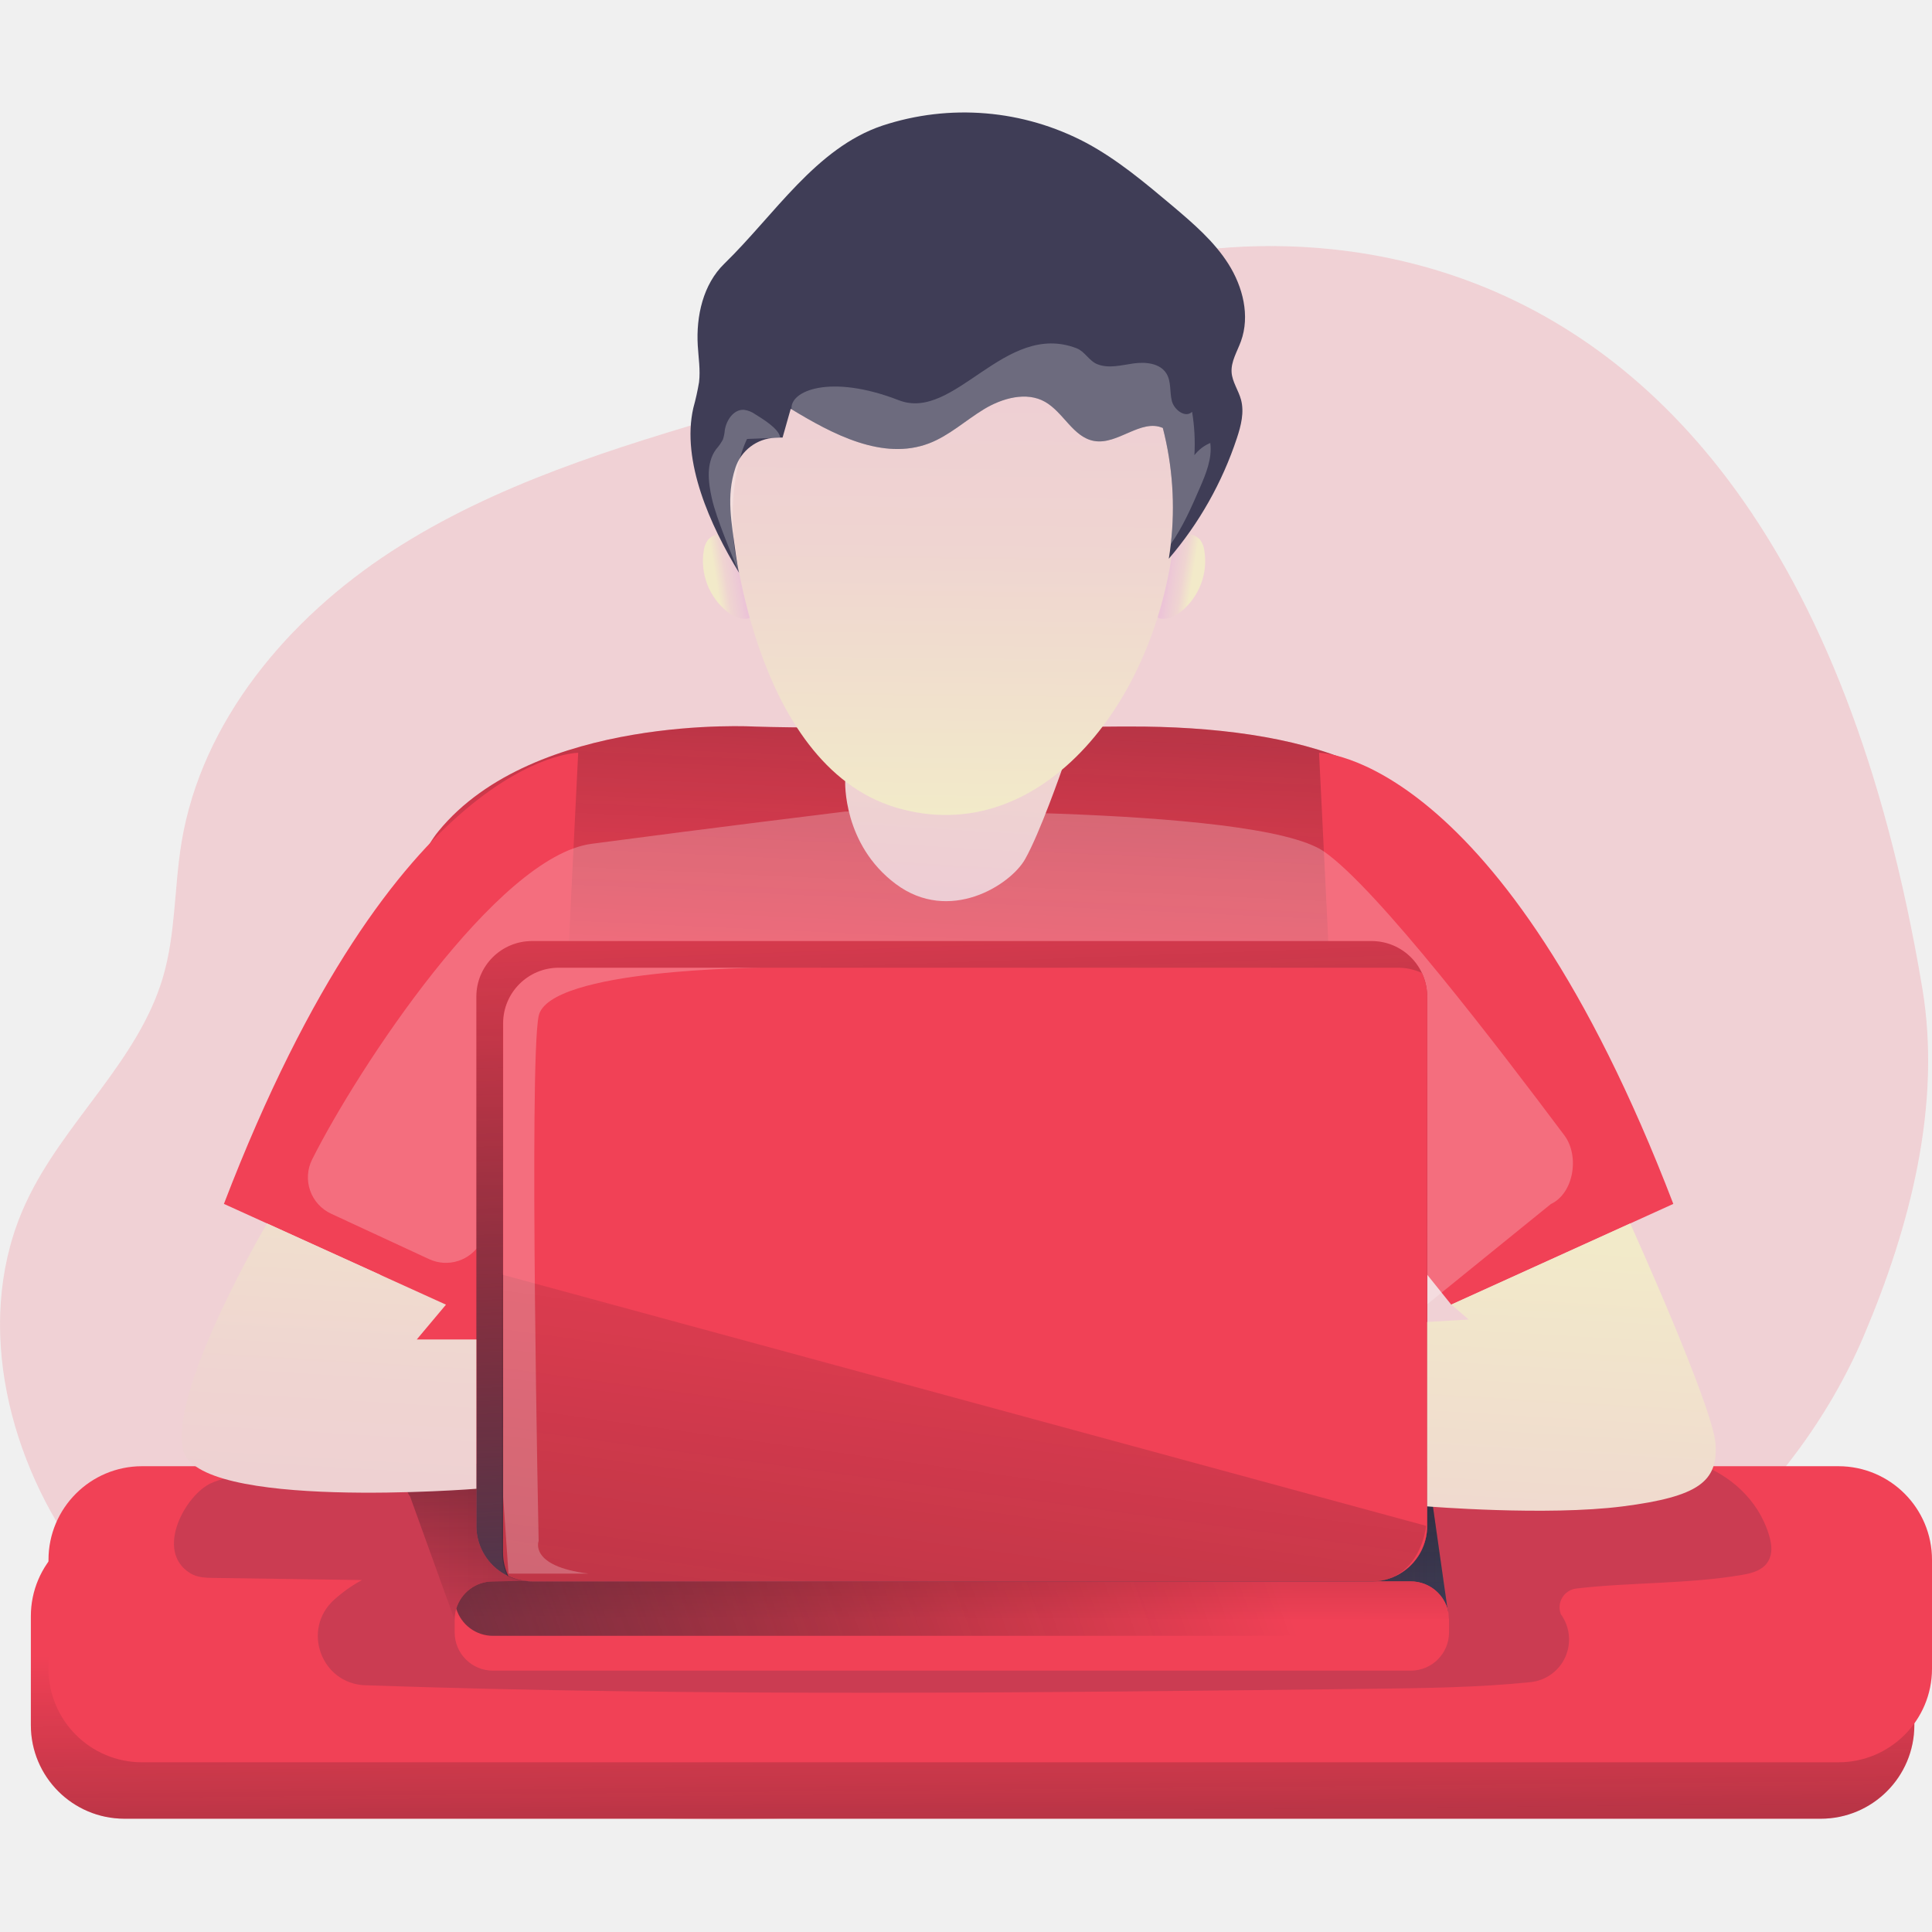
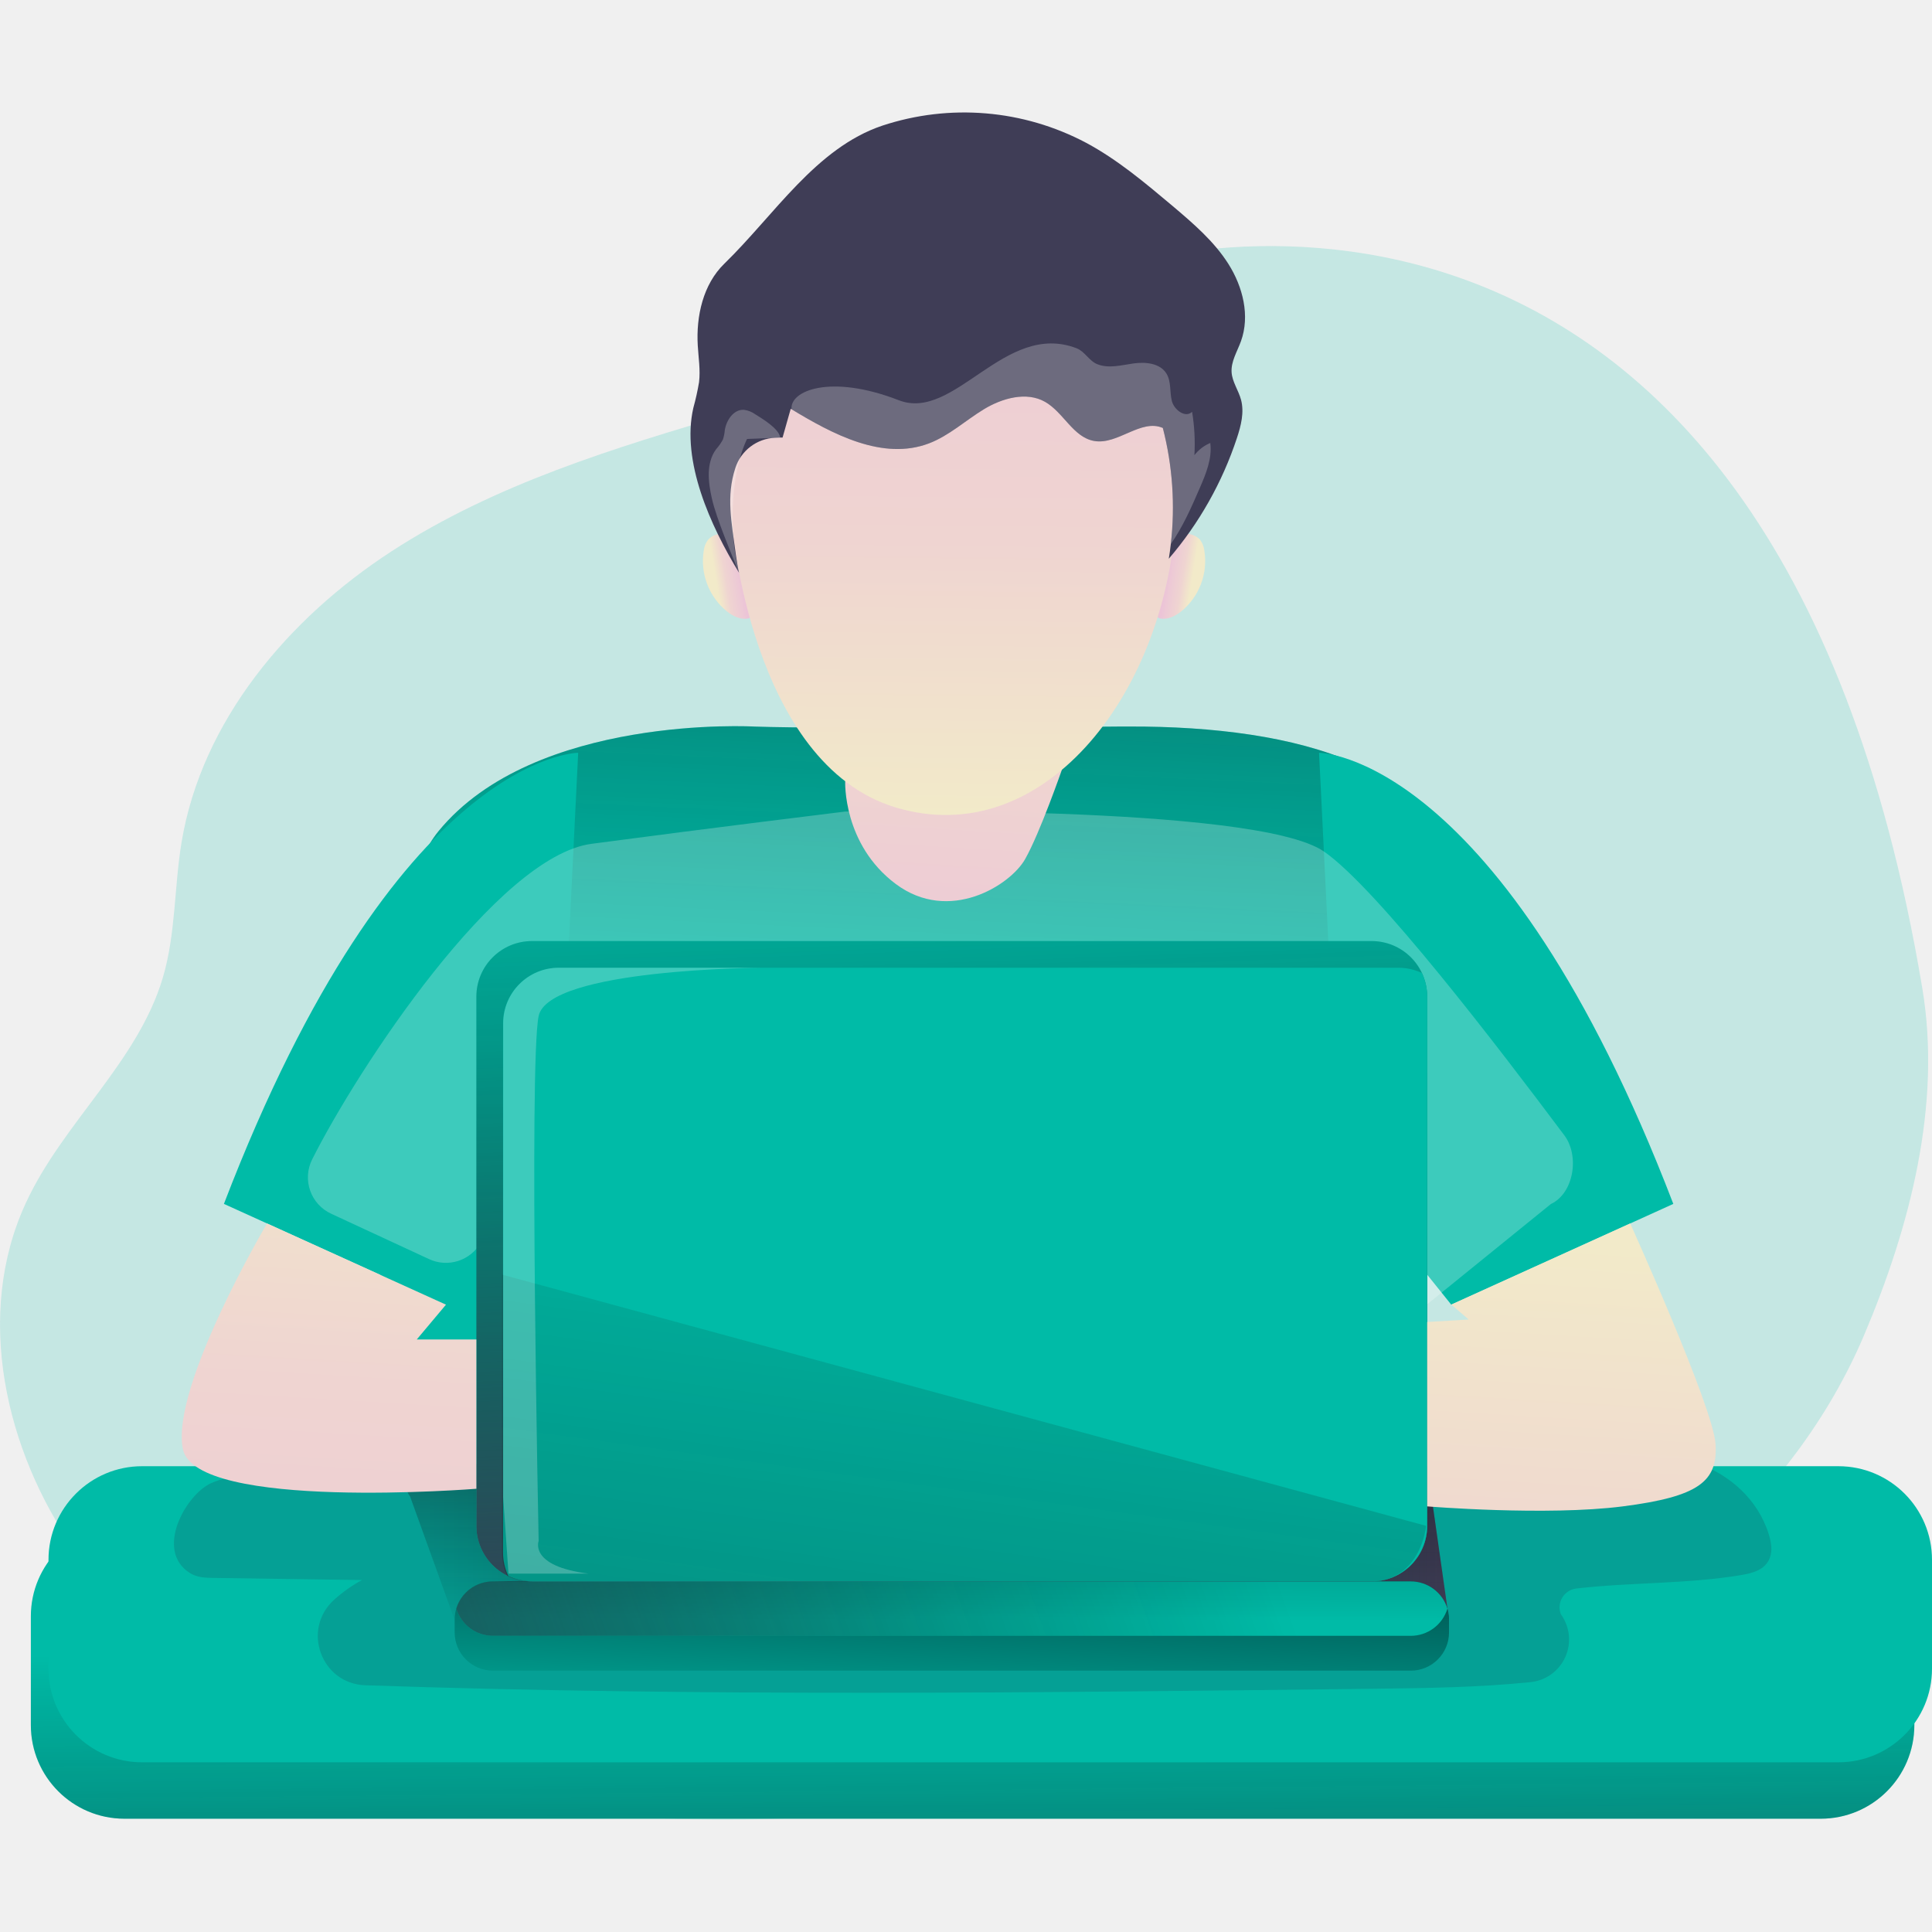
- <svg xmlns="http://www.w3.org/2000/svg" xmlns:xlink="http://www.w3.org/1999/xlink" id="SvgjsSvg1001" width="360" height="360" version="1.1">
-   <defs id="SvgjsDefs1002" />
-   <g id="SvgjsG1008">
+ <svg xmlns="http://www.w3.org/2000/svg" xmlns:xlink="http://www.w3.org/1999/xlink" id="SvgjsSvg1062" width="360" height="360" version="1.1">
+   <defs id="SvgjsDefs1063" />
+   <g id="SvgjsG1064">
    <svg data-name="Layer 1" viewBox="0 0 675.68 597" width="360" height="360">
      <defs>
        <linearGradient id="a" x1="316.23" x2="303.73" y1="161.79" y2="163.86" gradientUnits="userSpaceOnUse">
          <stop offset="0" stop-color="#ecc4d7" class="stopColorecc4d7 svgShape" />
          <stop offset=".16" stop-color="#edcbd5" class="stopColoredcbd5 svgShape" />
          <stop offset=".42" stop-color="#efd4d1" class="stopColorefd4d1 svgShape" />
          <stop offset=".7" stop-color="#f2eac9" class="stopColorf2eac9 svgShape" />
        </linearGradient>
        <linearGradient id="c" x1="5489.66" x2="5477.15" y1="161.79" y2="163.86" gradientTransform="matrix(-1 0 0 1 5955.09 0)" xlink:href="#a" />
        <linearGradient id="b" x1="340.05" x2="342.05" y1="534.48" y2="743.6" gradientUnits="userSpaceOnUse">
          <stop offset=".01" stop-opacity="0" stop-color="#000000" class="stopColor000000 svgShape" />
          <stop offset=".26" stop-color="#0d0d12" stop-opacity=".21" class="stopColor0d0d12 svgShape" />
          <stop offset=".77" stop-color="#2f2e40" stop-opacity=".75" class="stopColor2f2e40 svgShape" />
          <stop offset=".99" stop-color="#3f3d56" class="stopColor3f3d56 svgShape" />
        </linearGradient>
        <linearGradient id="d" x1="377.47" x2="392.87" y1="312.77" y2="-23.57" xlink:href="#b" />
        <linearGradient id="e" x1="199.41" x2="563.94" y1="499.55" y2="499.55" xlink:href="#b" />
        <linearGradient id="f" x1="387.17" x2="390.91" y1="581.54" y2="513.37" gradientUnits="userSpaceOnUse">
-           <stop offset="0" stop-color="#f14156" class="stopColor68e1fd svgShape" />
-           <stop offset="1" stop-color="#f14156" class="stopColor69b9eb svgShape" />
+           <stop offset="0" stop-color="#00bba7" class="stopColor68e1fd svgShape" />
+           <stop offset="1" stop-color="#005f5a" class="stopColor69b9eb svgShape" />
        </linearGradient>
        <linearGradient id="g" x1="381.57" x2="382.14" y1="528.68" y2="395.54" xlink:href="#b" />
        <linearGradient id="h" x1="498.79" x2="75.38" y1="483.91" y2="637.05" xlink:href="#b" />
        <linearGradient id="i" x1="384.14" x2="395.38" y1="240.43" y2="548.08" xlink:href="#b" />
        <linearGradient id="j" x1="163.66" x2="188.03" y1="615.27" y2="208.03" xlink:href="#a" />
        <linearGradient id="k" x1="590.73" x2="617.87" y1="713.7" y2="260.18" xlink:href="#a" />
        <linearGradient id="l" x1="385.46" x2="398.21" y1="318.79" y2="105.65" xlink:href="#a" />
        <linearGradient id="m" x1="391.3" x2="387.82" y1="5.43" y2="348.28" xlink:href="#a" />
        <linearGradient id="n" x1="409.14" x2="311.43" y1="342.81" y2="1053.08" xlink:href="#b" />
      </defs>
-       <path fill="#f14156" d="M376.76 59.35C339.63 81.2 297.63 93 256.27 105.12s-83.2 24.88-119.33 48.35-66.41 59.3-73.45 101.81c-2.59 15.68-2 31.91-6.5 47.16-8.75 29.71-35.08 50.93-48 79.05-17.97 38.9-7.3 86.42 17.3 121.51 32.25 45.94 85.51 73.91 140.39 85.72s111.78 9 167.68 3.88c62.47-5.8 125.63-14.7 183.25-39.6s109.8-67.61 134.31-125.38c16.11-38 27.17-80.59 20.38-121.27-52.84-316.67-272-260.84-295.54-247Z" opacity=".18" class="color68e1fd svgShape" />
+       <path fill="#00bba7" d="M376.76 59.35C339.63 81.2 297.63 93 256.27 105.12s-83.2 24.88-119.33 48.35-66.41 59.3-73.45 101.81c-2.59 15.68-2 31.91-6.5 47.16-8.75 29.71-35.08 50.93-48 79.05-17.97 38.9-7.3 86.42 17.3 121.51 32.25 45.94 85.51 73.91 140.39 85.72s111.78 9 167.68 3.88c62.47-5.8 125.63-14.7 183.25-39.6s109.8-67.61 134.31-125.38c16.11-38 27.17-80.59 20.38-121.27-52.84-316.67-272-260.84-295.54-247Z" opacity=".18" class="color68e1fd svgShape" />
      <path fill="url(#a)" d="M309.84 147.37a6.42 6.42 0 0 0-5.1 2.13 7.86 7.86 0 0 0-1.44 3.67 22.72 22.72 0 0 0 8.12 21.34c2.07 1.63 4.66 2.93 7.26 2.48a1.36 1.36 0 0 0 .8-.35 1.54 1.54 0 0 0 .29-1.06c.21-7 .38-14.16-2.31-20.58-1.88-4.47-2.02-7.56-7.62-7.63Z" transform="translate(-57.17)" />
      <path fill="url(#c)" d="M471.82 147.37a6.44 6.44 0 0 1 5.11 2.13 8 8 0 0 1 1.43 3.67 22.71 22.71 0 0 1-8.11 21.34c-2.07 1.63-4.67 2.93-7.27 2.48a1.39 1.39 0 0 1-.8-.35 1.59 1.59 0 0 1-.29-1.06c-.21-7-.37-14.16 2.32-20.58 1.87-4.47 2.01-7.56 7.61-7.63Z" transform="translate(-57.17)" />
-       <rect width="658.72" height="103.55" x="10.79" y="493.17" fill="#f14156" rx="32.74" class="color68e1fd svgShape" />
+       <rect width="658.72" height="103.55" x="10.79" y="493.17" fill="#00bba7" rx="32.74" class="color68e1fd svgShape" />
      <rect width="658.72" height="103.55" x="10.79" y="493.17" fill="url(#b)" rx="32.74" style="isolation:isolate" />
-       <path fill="#f14156" d="M264.01 214.77s-77-4.51-110.66 36.59-16.11 234.83-16.11 234.83l355.72 8.1 14.48-219.18c1.43-46.23-54.05-60.55-112.56-60.36h-3.06c-102.99 1.05-127.81.02-127.81.02Z" class="color68e1fd svgShape" />
+       <path fill="#00bba7" d="M264.01 214.77s-77-4.51-110.66 36.59-16.11 234.83-16.11 234.83l355.72 8.1 14.48-219.18c1.43-46.23-54.05-60.55-112.56-60.36h-3.06c-102.99 1.05-127.81.02-127.81.02Z" class="color68e1fd svgShape" />
      <path fill="url(#d)" d="M321.18 214.77s-77-4.51-110.66 36.59-16.11 234.83-16.11 234.83l355.72 8.1 14.48-219.18c1.43-46.23-54.05-60.55-112.56-60.36h-3.06c-102.99 1.05-127.81.02-127.81.02Z" transform="translate(-57.17)" style="isolation:isolate" />
-       <path fill="#f14156" d="M202.21 223.93s-63.36 0-123.9 157.77l77.66 35.24 39.16-48.78ZM461.31 223.93s63.36 0 123.9 157.77l-77.66 35.24-39.16-48.78Z" class="color68e1fd svgShape" />
+       <path fill="#00bba7" d="M202.21 223.93s-63.36 0-123.9 157.77l77.66 35.24 39.16-48.78ZM461.31 223.93s63.36 0 123.9 157.77l-77.66 35.24-39.16-48.78Z" class="color68e1fd svgShape" />
      <path fill="#ffffff" d="M115.83 385.14a14 14 0 0 1-6.66-19c15.92-31.71 64.67-106 97.76-110.38 41.45-5.51 88.7-11.28 88.7-11.28s143.58-2.62 167.43 14c18.67 13 61 68.48 84.06 99.27 5.33 7.13 3.34 20.21-4.74 24l-57 46.21a14.13 14.13 0 0 0-4.85 3.72l-38.25 45.72a14 14 0 0 1-11.45 5l-200.87-9.91a14 14 0 0 1-12.51-9.25l-23.8-66.06a14 14 0 0 0-25.45-2.07 14 14 0 0 1-18.17 5.89Z" opacity=".24" class="colorfff svgShape" />
-       <rect width="658.72" height="103.55" x="16.96" y="473.44" fill="#f14156" rx="32.74" class="color68e1fd svgShape" />
+       <rect width="658.72" height="103.55" x="16.96" y="473.44" fill="#00bba7" rx="32.74" class="color68e1fd svgShape" />
      <path fill="#1d2741" d="M66.47 510.83c2.49 1.56 5.43 1.63 8.24 1.68l51.88.74a50.53 50.53 0 0 0-9.71 6.87c-11.5 10.34-4.59 29.4 10.87 29.93 117.45 4 235 2.61 352.48 1.22 18.34-.22 36.75-.44 55-2.31a15 15 0 0 0 10.65-23.75 6.63 6.63 0 0 1 5.44-9c19.18-2.23 39-1.52 58-4.77 3.75-.64 8.13-1.82 9.65-6 1-2.59.43-5.6-.39-8.25-3.85-12.33-13.86-20.78-24.45-24.56s-21.85-3.58-32.9-3.36L126.97 478c-15 .3-39.15-5-53.22 1.41-8.81 4.03-19.8 23.59-7.28 31.42Z" opacity=".18" class="color1d2741 svgShape" />
      <path fill="url(#e)" d="M216.13 527.12 200.58 484s-6.36-7.34 10.6-10.6 345.12 0 345.12 0l7.64 53.68Z" transform="translate(-57.17)" style="isolation:isolate" />
      <path fill="url(#f)" d="M563.94 527.12v4.44a13.38 13.38 0 0 1-13.38 13.38h-321a13.38 13.38 0 0 1-13.38-13.38v-4.44a13.35 13.35 0 0 1 13.38-13.39h321a13.35 13.35 0 0 1 13.38 13.39Z" transform="translate(-57.17)" />
-       <path fill="#f14156" d="M506.21 523.25a13.4 13.4 0 0 1-12.82 9.51h-321a13.4 13.4 0 0 1-12.82-9.51 13.4 13.4 0 0 1 12.82-9.52h321a13.4 13.4 0 0 1 12.82 9.52Z" class="color68e1fd svgShape" />
+       <path fill="#00bba7" d="M506.21 523.25a13.4 13.4 0 0 1-12.82 9.51h-321a13.4 13.4 0 0 1-12.82-9.51 13.4 13.4 0 0 1 12.82-9.52h321a13.4 13.4 0 0 1 12.82 9.52Z" class="color68e1fd svgShape" />
      <path fill="url(#g)" d="M216.13 527.12 200.58 484s-6.36-7.34 10.6-10.6 345.12 0 345.12 0l7.64 53.68Z" transform="translate(-57.17)" style="isolation:isolate" />
      <path fill="url(#h)" d="M563.38 523.25a13.4 13.4 0 0 1-12.82 9.51h-321a13.4 13.4 0 0 1-12.82-9.51 13.4 13.4 0 0 1 12.82-9.52l326.79-5.42c6 0 5.36 9.43 7.03 14.94Z" transform="translate(-57.17)" style="isolation:isolate" />
-       <path fill="#f14156" d="M499.13 309.22v185.07a19.44 19.44 0 0 1-19.44 19.44H186.04a19.42 19.42 0 0 1-19.44-19.44V309.22a19.44 19.44 0 0 1 19.44-19.44h293.65a19.42 19.42 0 0 1 19.44 19.44Z" class="color68e1fd svgShape" />
+       <path fill="#00bba7" d="M499.13 309.22v185.07a19.44 19.44 0 0 1-19.44 19.44H186.04a19.42 19.42 0 0 1-19.44-19.44V309.22a19.44 19.44 0 0 1 19.44-19.44h293.65a19.42 19.42 0 0 1 19.44 19.44Z" class="color68e1fd svgShape" />
      <path fill="url(#i)" d="M556.3 309.22v185.07a19.44 19.44 0 0 1-19.44 19.44H243.21a19.42 19.42 0 0 1-19.44-19.44V309.22a19.44 19.44 0 0 1 19.44-19.44h293.65a19.42 19.42 0 0 1 19.44 19.44Z" transform="translate(-57.17)" style="isolation:isolate" />
-       <path fill="#f14156" d="M499.13 309.22V494.3a19.38 19.38 0 0 1-8.42 16 .91.91 0 0 1-.16.11 19.16 19.16 0 0 1-9.81 3.29H186.03a19.33 19.33 0 0 1-8.25-1.85 19.23 19.23 0 0 1-1.85-8.26V318.55a19.44 19.44 0 0 1 19.44-19.44h293.65a19.3 19.3 0 0 1 8.26 1.84 19.24 19.24 0 0 1 1.85 8.27Z" class="color68e1fd svgShape" />
+       <path fill="#00bba7" d="M499.13 309.22V494.3a19.38 19.38 0 0 1-8.42 16 .91.91 0 0 1-.16.11 19.16 19.16 0 0 1-9.81 3.29H186.03a19.33 19.33 0 0 1-8.25-1.85 19.23 19.23 0 0 1-1.85-8.26V318.55a19.44 19.44 0 0 1 19.44-19.44h293.65a19.3 19.3 0 0 1 8.26 1.84 19.24 19.24 0 0 1 1.85 8.27Z" class="color68e1fd svgShape" />
      <path fill="url(#j)" d="M150.56 388.54s-33.79 57.12-29.44 78.87 102.65 13.92 102.65 13.92v-52.21h-20.85l10.22-12.18Z" transform="translate(-57.17)" />
      <path fill="url(#k)" d="M627.3 388.54s29 64.08 29.85 77.13-5.78 18.4-32.47 21.82-68.38 0-68.38 0V423l14.51-.87-6.09-5.22Z" transform="translate(-57.17)" />
      <path fill="url(#l)" d="M352.76 233.84s-.94 22.09 17.72 36 40 .45 45.19-8.69 12.9-31.36 12.9-31.36Z" transform="translate(-57.17)" />
      <path fill="url(#m)" d="M313 143s6.64 84.82 57.49 100.07S464 204.72 468.32 143s-36-117.69-90.2-106.26S305.61 105.73 313 143Z" transform="translate(-57.17)" />
      <path fill="#3f3d56" d="M434.02 100.44c1.19 4.42 0 9.1-1.44 13.44a125 125 0 0 1-23.82 42.19c.28-1.7.52-3.42.71-5.13a111.57 111.57 0 0 0-2.79-40.61c-7.66-3.33-15.76 6-24 4.55-7.34-1.25-10.71-10-17.2-13.69s-15-1.29-21.41 2.61-12.13 9.23-19.17 11.92c-16.12 6.13-33.62-3.14-48.36-12.1l-2.85 10.07h-.86l-1.75.07a15.27 15.27 0 0 0-13.92 10.62c-3.23 10-1.36 18.54.25 30.72.12.9.77 5 1.07 5.88-10-16.38-20.27-39-16-57.66a88.46 88.46 0 0 0 2-9c.51-4.25-.2-8.54-.45-12.81-.61-10.32 1.86-21.39 9.27-28.61 17.59-17.1 32-40.45 55.25-48.29a91.14 91.14 0 0 1 71.32 6c11 5.9 20.59 14 30.12 22C417.25 38.76 424.58 45 429.63 53s7.59 18.11 4.37 27c-1.3 3.6-3.53 7.08-3.27 10.89.23 3.33 2.4 6.27 3.29 9.55Z" class="color3f3d56 svgShape" />
      <path fill="#ffffff" d="M419.6 131.33c-2.91 6.73-5.95 13.64-10.13 19.61a111.57 111.57 0 0 0-2.79-40.61c-7.66-3.33-15.76 6-24 4.55-7.34-1.25-10.71-10-17.2-13.69s-15-1.29-21.41 2.61-12.13 9.23-19.17 11.92c-16 6.09-33.39-3-48.06-11.92-.73-6.49 13.61-12.45 37.48-3.17 19.58 7.62 37-27.84 62.2-18.17 2.87 1.11 4.4 4.46 7.27 5.59 4 1.56 8.39.32 12.61-.28s9.28-.11 11.53 3.52c1.72 2.78 1.11 6.37 1.89 9.55s4.76 6.13 7.09 3.84a68.71 68.71 0 0 1 .81 15.16 13.91 13.91 0 0 1 5.55-4.26c.71 5.42-1.5 10.74-3.67 15.75ZM261.26 114.18c-5.94 12.44-6.32 33.53-2.76 46.83-2.65-6.48-7.94-19-9.5-25.87-1.34-5.83-2.11-12.5 1.42-17.34a17.27 17.27 0 0 0 2.43-3.48 14.29 14.29 0 0 0 .63-3.2c.55-3.53 3.1-7.32 6.67-7.14a8.63 8.63 0 0 1 4 1.58c2.15 1.37 8.32 4.93 8.71 8.16Z" opacity=".24" class="colorfff svgShape" />
      <path fill="url(#n)" d="M555.94 494.3s-1 10.42-8.42 16a.91.91 0 0 1-.16.11 17.33 17.33 0 0 1-9.81 3.29H242.84a19.41 19.41 0 0 1-8.26-1.85 19.37 19.37 0 0 1-1.84-8.26v-97.17Z" transform="translate(-57.17)" style="isolation:isolate" />
      <path fill="#ffffff" d="M205.83 511h-28l-1.85-26.75v-165.7a19.44 19.44 0 0 1 19.44-19.44h71.33s-74.92.26-78.37 16.89 0 183.6 0 183.6-3.47 8.8 17.45 11.4Z" opacity=".24" class="colorfff svgShape" />
    </svg>
  </g>
</svg>
